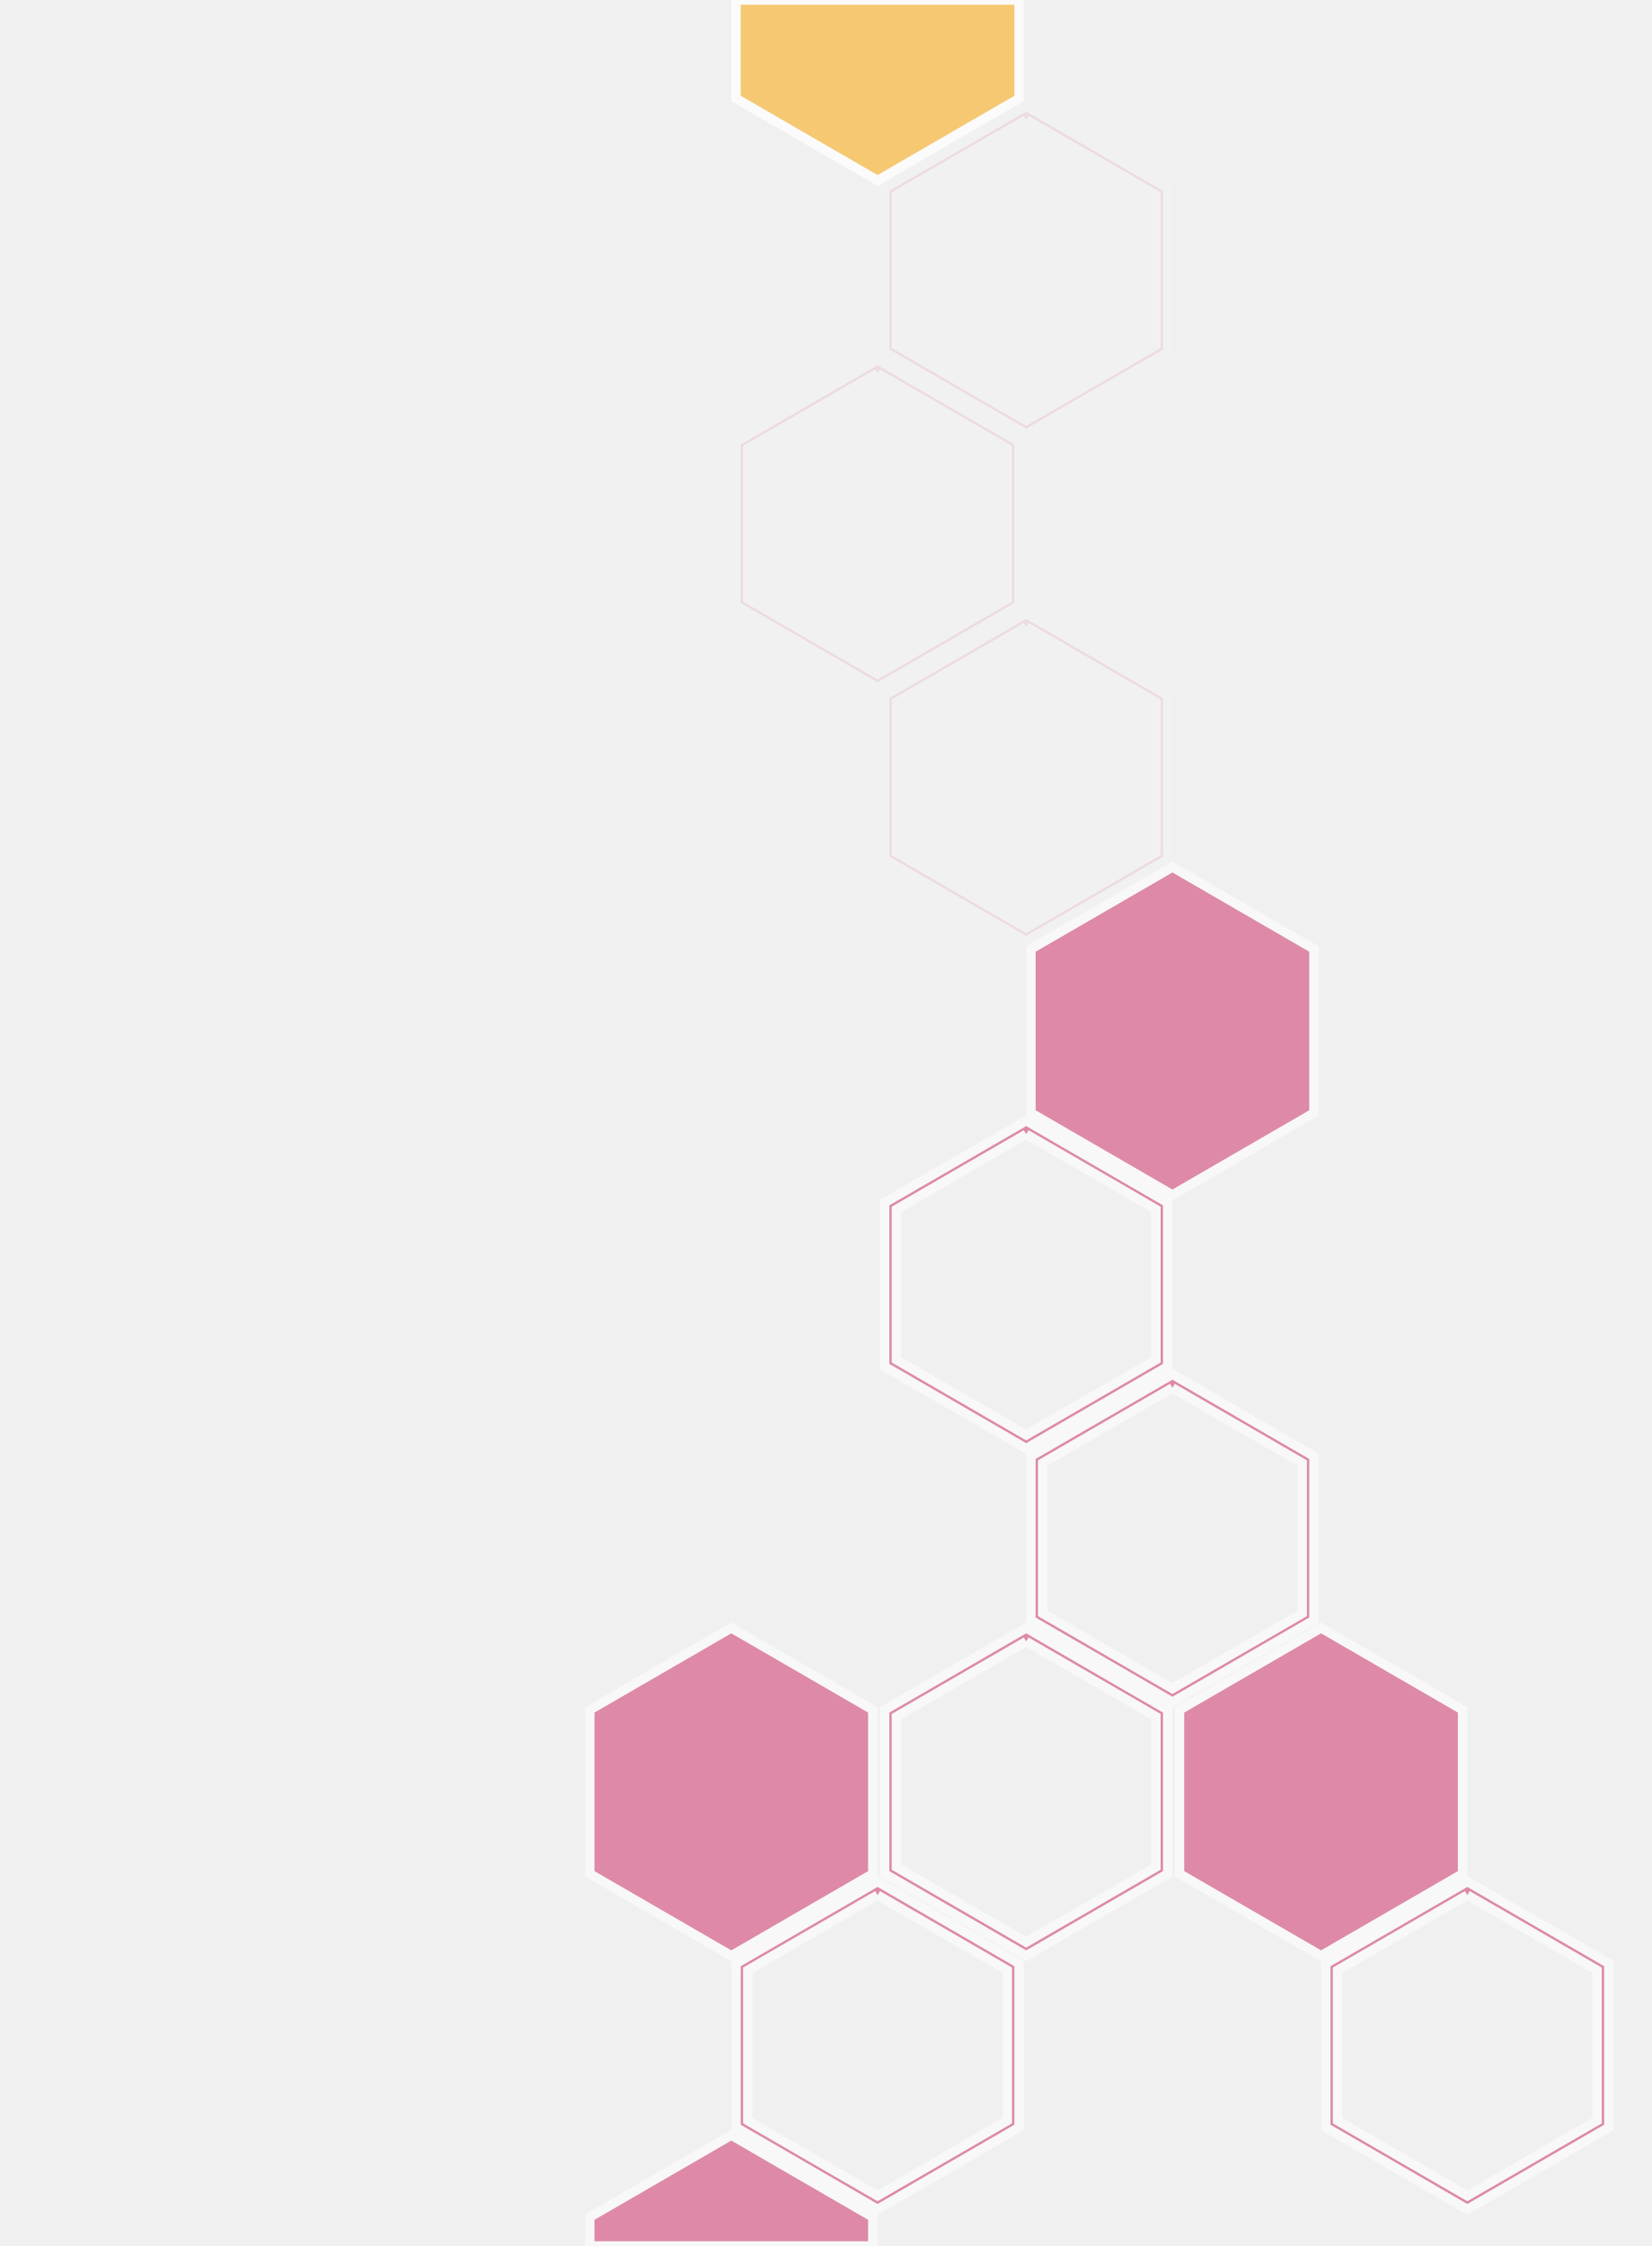
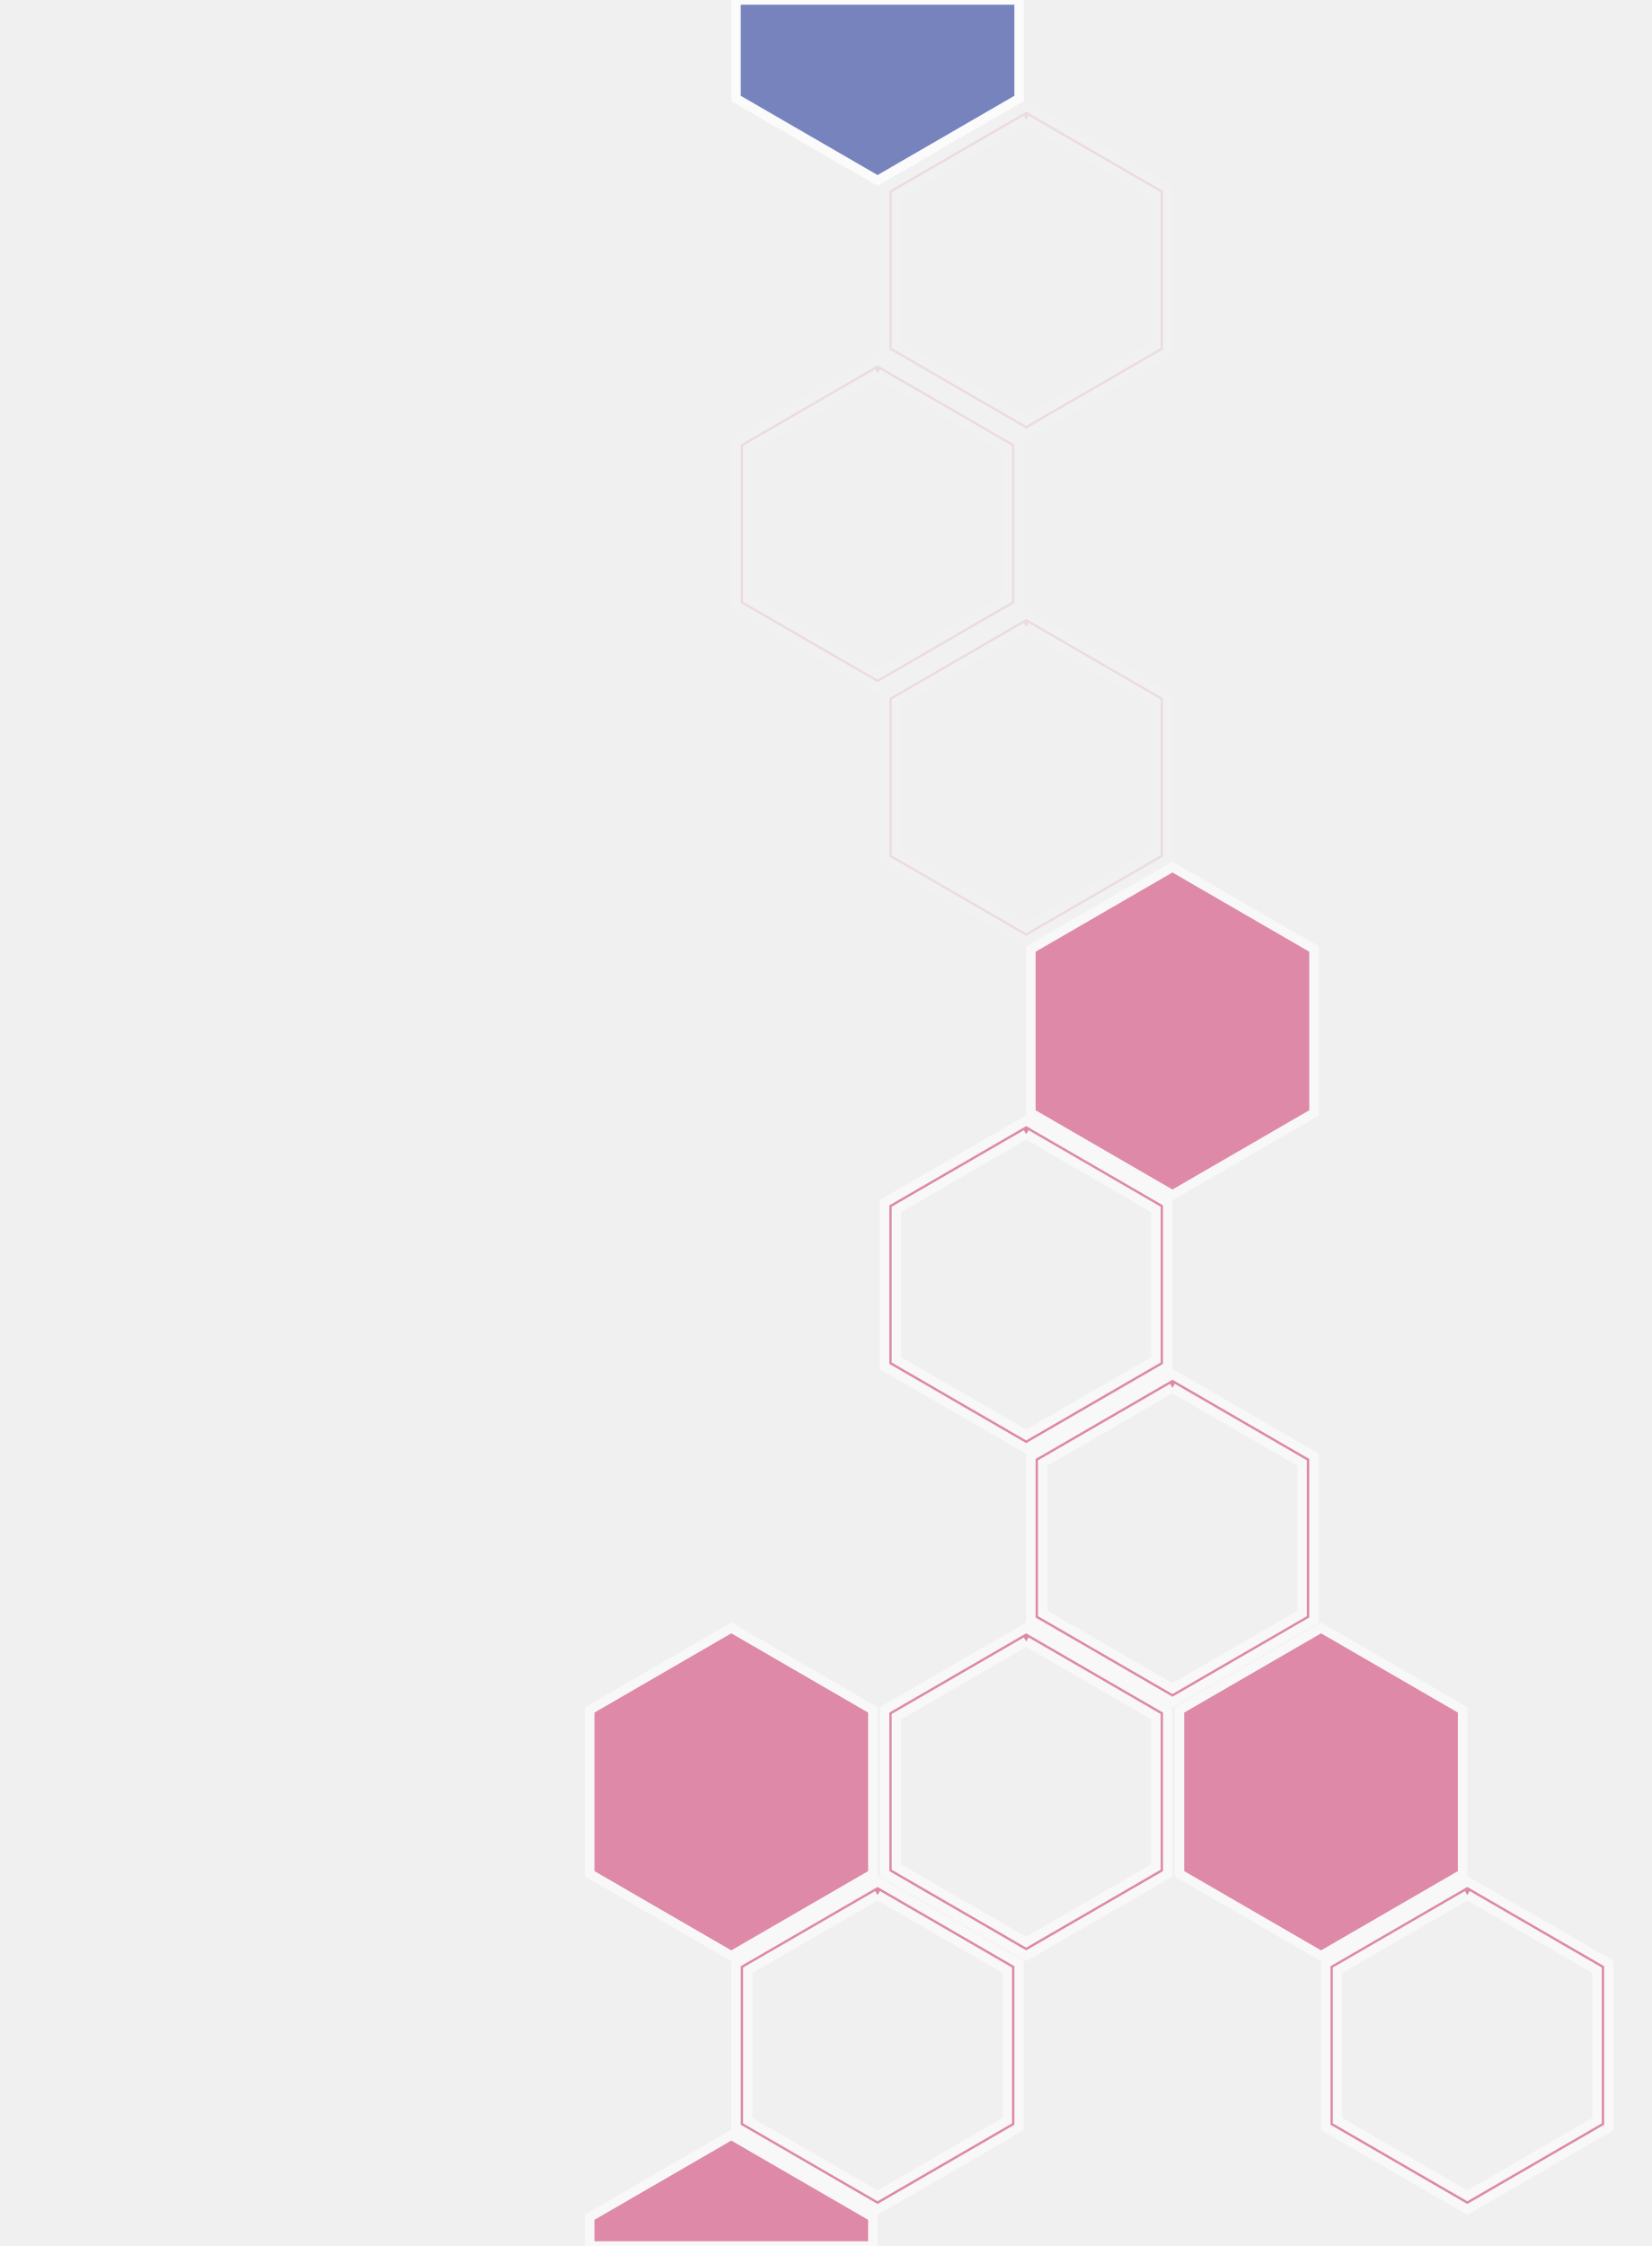
<svg xmlns="http://www.w3.org/2000/svg" id="Layer_1" data-name="Layer 1" viewBox="0 0 700 952">
  <defs>
    <style>
  .cls-1{
    opacity: .1;
    stroke: #fcfcfc;
    stroke-width: 3pt;
  }
  .cls-2,.cls-4{
    fill: #CA225E;
    stroke: white;
    stroke-width: 3pt;
  }
  .cls-3,.cls-4{
    opacity: 0.5;
    stroke: white;
    stroke-width: 3pt;
  }
  
  /* top shape */
  polygon.cls-4 {
-     fill: #f6b73b;
+     fill: #4254A7;
    opacity: 70%;
    stroke: white;
    stroke-width: 3pt;
  }
</style>
  </defs>
  <g class="cls-1">
    <path class="cls-2" d="M435,50.78l55,31.85v63.74l-55,31.85-55-31.85V82.63l55-31.85M435,45,375,79.75v69.5L435,184l60-34.75V79.75L435,45Z" />
  </g>
  <g class="cls-1">
    <path class="cls-2" d="M435,265.78l55,31.85v63.74l-55,31.85-55-31.85V297.63l55-31.85m0-5.78-60,34.75v69.5L435,399l60-34.75v-69.5L435,260Z" />
  </g>
  <g class="cls-3">
    <path class="cls-2" d="M435,480.78l55,31.85v63.74l-55,31.85-55-31.85V512.63l55-31.85m0-5.78-60,34.75v69.5L435,614l60-34.75v-69.5L435,475Z" />
  </g>
  <g class="cls-3">
    <path class="cls-2" d="M435,695.78l55,31.85v63.74l-55,31.85-55-31.85V727.63l55-31.85m0-5.78-60,34.75v69.5L435,829l60-34.75v-69.5L435,690Z" />
  </g>
  <g class="cls-3">
    <polygon class="cls-2" points="620 794.25 620 724.75 560 690 500 724.75 500 794.25 560 829 620 794.25" />
  </g>
  <g class="cls-3">
    <polygon class="cls-2" points="370 794.25 370 724.75 310 690 250 724.75 250 794.25 310 829 370 794.25" />
  </g>
  <g class="cls-1">
    <path class="cls-2" d="M372,158.28l55,31.85v63.74l-55,31.85-55-31.85V190.13l55-31.85m0-5.78-60,34.75v69.5l60,34.75,60-34.75v-69.5L372,152.5Z" />
  </g>
  <g class="cls-3">
    <polygon class="cls-2" points="557 471.75 557 402.25 497 367.5 437 402.25 437 471.75 497 506.5 557 471.75" />
  </g>
  <g class="cls-3">
    <path class="cls-2" d="M497,588.28l55,31.85v63.74l-55,31.85-55-31.85V620.13l55-31.85m0-5.78-60,34.75v69.5l60,34.75,60-34.75v-69.5L497,582.5Z" />
  </g>
  <g class="cls-3">
    <path class="cls-2" d="M372,803.28l55,31.85v63.74l-55,31.85-55-31.85V835.13l55-31.85m0-5.78-60,34.75v69.5l60,34.75,60-34.75v-69.5L372,797.5Z" />
  </g>
  <g class="cls-3">
    <path class="cls-2" d="M622,803.28l55,31.85v63.74l-55,31.85-55-31.85V835.13l55-31.85m0-5.78-60,34.75v69.5l60,34.75,60-34.75v-69.5L622,797.5Z" />
  </g>
  <polygon class="cls-4" points="372 76.5 432 41.75 432 0 312 0 312 41.75 372 76.5" />
  <g class="cls-3">
    <polygon class="cls-2" points="370 939.75 310 905 250 939.75 250 952 370 952 370 939.75" />
  </g>
</svg>
